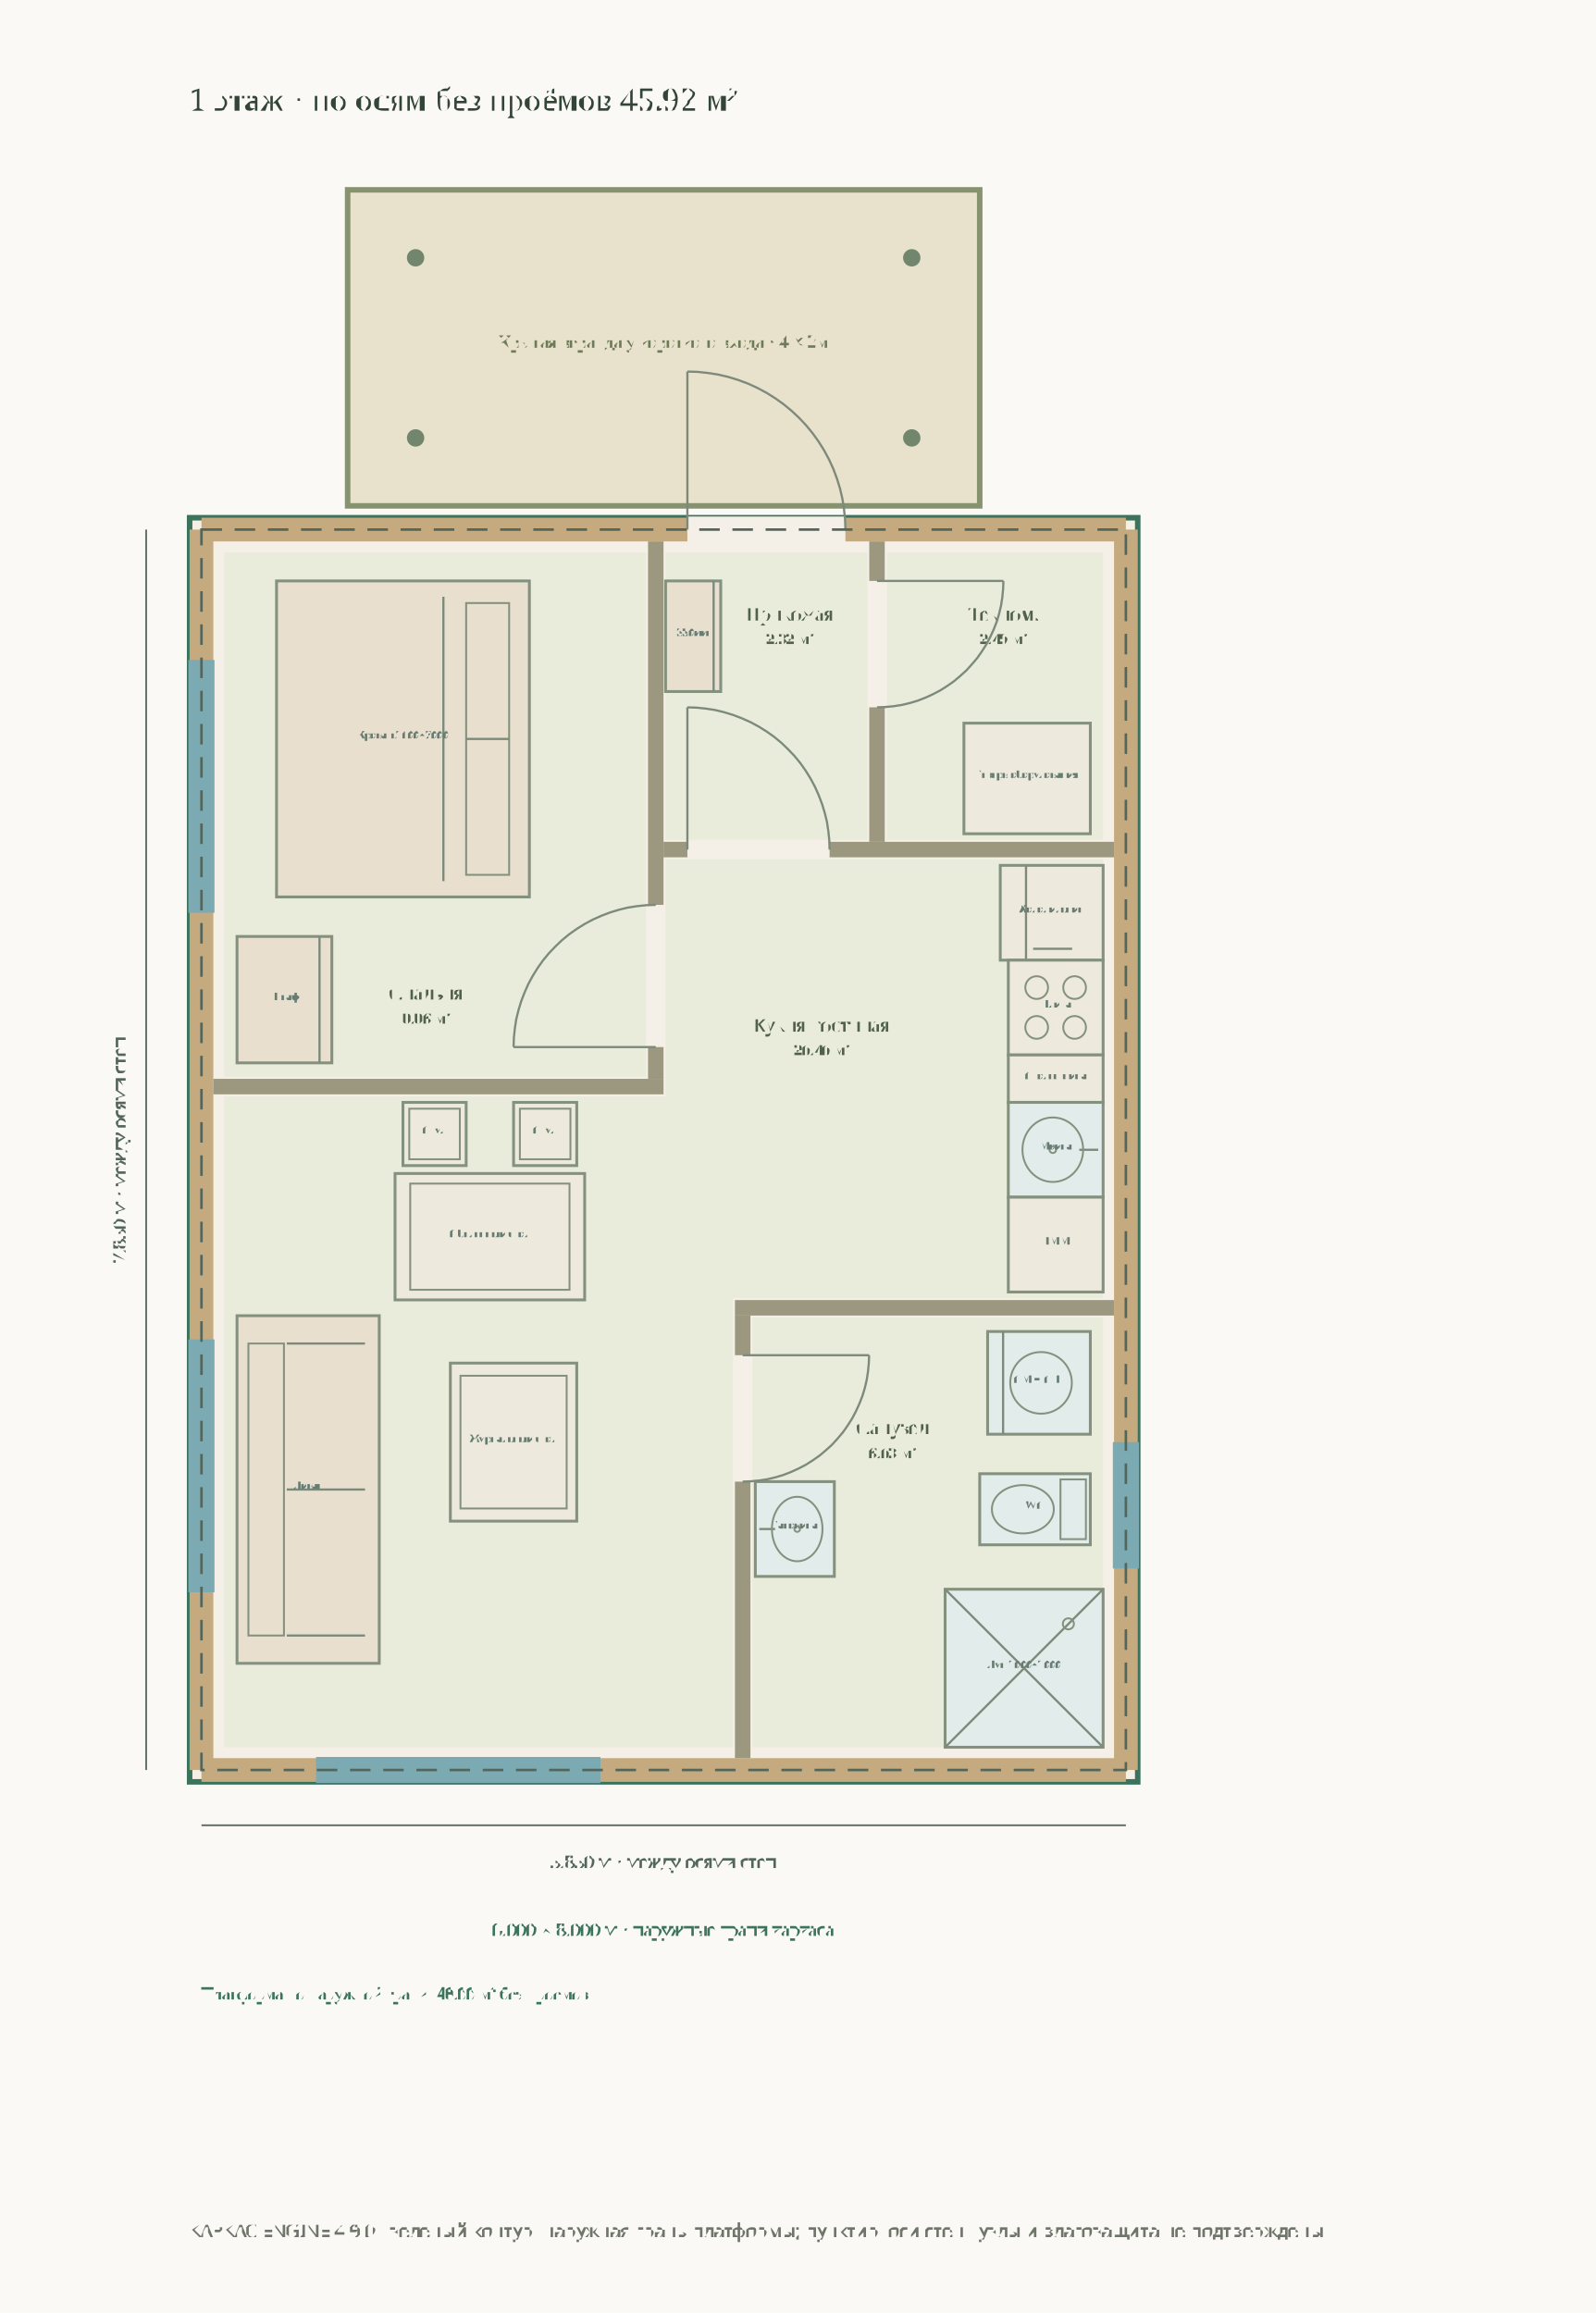
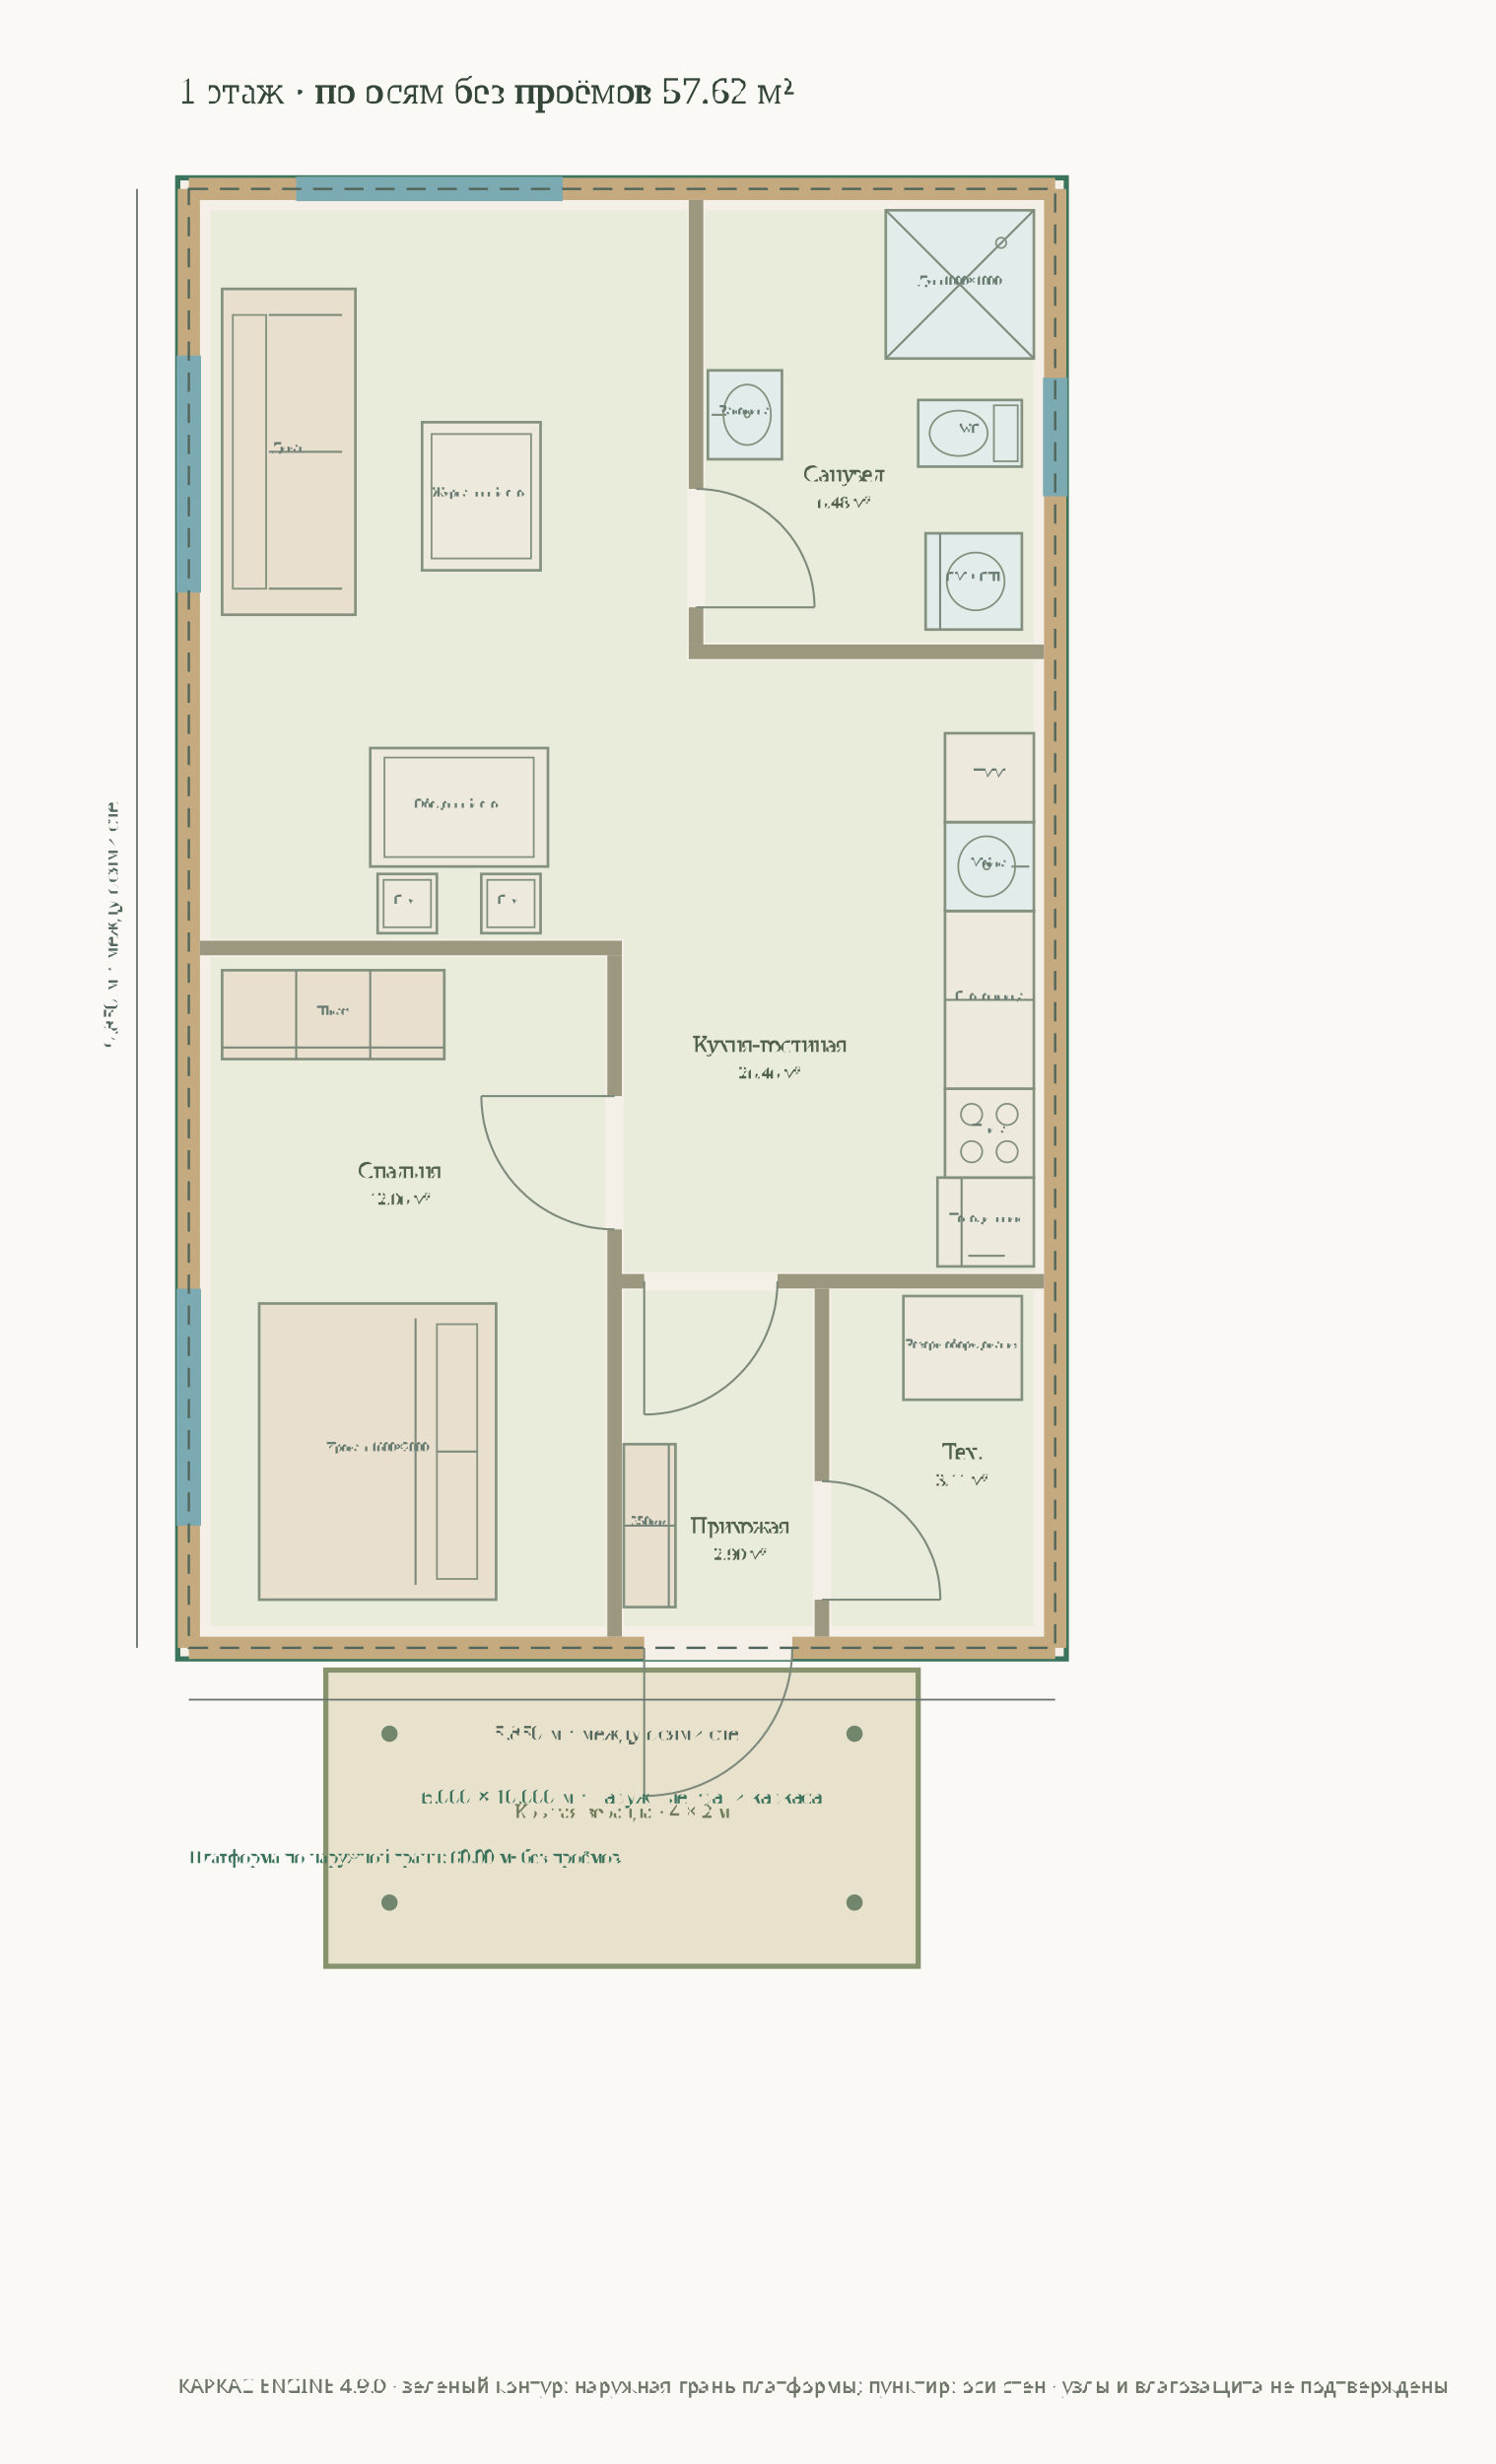
- <svg xmlns="http://www.w3.org/2000/svg" viewBox="0 0 10.1 14.635" width="1400" height="2029">
+ <svg xmlns="http://www.w3.org/2000/svg" viewBox="0 0 10.1 16.635" width="1400" height="2306">
  <rect width="100%" height="100%" fill="#faf9f5" />
  <g data-level="1">
-     <text x="1.2" y="0.7" font-size="0.216" fill="#334536">1 этаж · по осям без проёмов 45.92 м²</text>
-     <polygon data-reference="platform-outer-face" points="1.2,3.275 7.2,3.275 7.2,11.275 1.2,11.275" fill="#f4f0e7" stroke="#3c735d" stroke-width=".035" />
-     <polygon data-annex-id="VERANDA" points="2.2,3.2 6.2,3.2 6.2,1.2 2.2,1.2" fill="#e8e1cc" stroke="#87936f" stroke-width=".035" />
-     <text x="4.2" y="2.2" text-anchor="middle" font-size="0.115" fill="#6e7b58">Крытая веранда у короткого входа · 4 × 2м</text>
-     <circle cx="2.63" cy="2.77" r=".055" fill="#71866d" />
-     <circle cx="2.63" cy="1.63" r=".055" fill="#71866d" />
-     <circle cx="5.77" cy="2.77" r=".055" fill="#71866d" />
-     <circle cx="5.77" cy="1.63" r=".055" fill="#71866d" />
-     <polygon points="4.212,5.437 6.981,5.437 6.981,8.213 4.638,8.213 4.638,11.056 1.419,11.056 1.419,6.937 4.212,6.937" fill="#dce7cd" fill-opacity=".45" />
-     <text x="5.2" y="6.525" text-anchor="middle" font-size="0.13" fill="#52614c">Кухня-гостиная<tspan x="5.2" dy="0.151" font-size="0.101">20.40 м²</tspan>
+     <text x="1.2" y="0.7" font-size="0.259" fill="#334536">1 этаж · по осям без проёмов 57.62 м²</text>
+     <polygon data-reference="platform-outer-face" points="1.2,1.2 7.2,1.2 7.2,11.2 1.2,11.2" fill="#f4f0e7" stroke="#3c735d" stroke-width=".035" />
+     <polygon data-annex-id="VERANDA" points="6.2,11.275 2.2,11.275 2.2,13.275 6.2,13.275" fill="#e8e1cc" stroke="#87936f" stroke-width=".035" />
+     <text x="4.2" y="12.275" text-anchor="middle" font-size="0.138" fill="#6e7b58">Крытая веранда · 4 × 2 м</text>
+     <circle cx="5.77" cy="11.705" r=".055" fill="#71866d" />
+     <circle cx="5.77" cy="12.845" r=".055" fill="#71866d" />
+     <circle cx="2.63" cy="11.705" r=".055" fill="#71866d" />
+     <circle cx="2.63" cy="12.845" r=".055" fill="#71866d" />
+     <polygon points="4.212,6.338 1.419,6.338 1.419,1.419 4.638,1.419 4.638,4.462 6.981,4.462 6.981,8.588 4.212,8.588" fill="#dce7cd" fill-opacity=".45" />
+     <text x="5.2" y="7.1" text-anchor="middle" font-size="0.155" fill="#52614c">Кухня-гостиная<tspan x="5.2" dy="0.181" font-size="0.121">26.46 м²</tspan>
    </text>
-     <polygon points="4.212,3.495 5.489,3.495 5.489,5.314 4.212,5.314" fill="#dce7cd" fill-opacity=".45" />
-     <text x="5" y="3.925" text-anchor="middle" font-size="0.13" fill="#52614c">Прихожая<tspan x="5" dy="0.151" font-size="0.101">2.32 м²</tspan>
+     <polygon points="4.212,8.711 5.489,8.711 5.489,10.98 4.212,10.98" fill="#dce7cd" fill-opacity=".45" />
+     <text x="5" y="10.35" text-anchor="middle" font-size="0.155" fill="#52614c">Прихожая<tspan x="5" dy="0.181" font-size="0.121">2.90 м²</tspan>
    </text>
-     <polygon points="5.612,3.495 6.981,3.495 6.981,5.314 5.612,5.314" fill="#dce7cd" fill-opacity=".45" />
-     <text x="6.35" y="3.925" text-anchor="middle" font-size="0.13" fill="#52614c">Техпом.<tspan x="6.35" dy="0.151" font-size="0.101">2.49 м²</tspan>
+     <polygon points="5.612,8.711 6.981,8.711 6.981,10.98 5.612,10.98" fill="#dce7cd" fill-opacity=".45" />
+     <text x="6.5" y="9.85" text-anchor="middle" font-size="0.155" fill="#52614c">Тех.<tspan x="6.5" dy="0.181" font-size="0.121">3.11 м²</tspan>
    </text>
-     <polygon points="4.761,8.337 6.981,8.337 6.981,11.056 4.761,11.056" fill="#dce7cd" fill-opacity=".45" />
-     <text x="5.65" y="9.075" text-anchor="middle" font-size="0.13" fill="#52614c">Санузел<tspan x="5.65" dy="0.151" font-size="0.101">6.03 м²</tspan>
+     <polygon points="4.761,1.419 6.981,1.419 6.981,4.338 4.761,4.338" fill="#dce7cd" fill-opacity=".45" />
+     <text x="5.7" y="3.25" text-anchor="middle" font-size="0.155" fill="#52614c">Санузел<tspan x="5.7" dy="0.181" font-size="0.121">6.48 м²</tspan>
    </text>
-     <polygon points="1.419,3.495 4.088,3.495 4.088,6.814 1.419,6.814" fill="#dce7cd" fill-opacity=".45" />
-     <text x="2.7" y="6.325" text-anchor="middle" font-size="0.13" fill="#52614c">Спальня<tspan x="2.7" dy="0.151" font-size="0.101">8.86 м²</tspan>
+     <polygon points="1.419,6.462 4.088,6.462 4.088,10.98 1.419,10.98" fill="#dce7cd" fill-opacity=".45" />
+     <text x="2.7" y="7.95" text-anchor="middle" font-size="0.155" fill="#52614c">Спальня<tspan x="2.7" dy="0.181" font-size="0.121">12.06 м²</tspan>
    </text>
-     <line x1="1.275" y1="3.35" x2="7.125" y2="3.35" stroke="#c4aa7e" stroke-width="0.15" />
-     <line x1="7.125" y1="3.35" x2="7.125" y2="11.2" stroke="#c4aa7e" stroke-width="0.15" />
-     <line x1="7.125" y1="11.2" x2="1.275" y2="11.2" stroke="#c4aa7e" stroke-width="0.15" />
-     <line x1="1.275" y1="11.2" x2="1.275" y2="3.35" stroke="#c4aa7e" stroke-width="0.15" />
-     <line x1="4.15" y1="3.425" x2="4.15" y2="6.826" stroke="#9b987f" stroke-width="0.098" />
-     <line x1="1.35" y1="6.875" x2="4.199" y2="6.875" stroke="#9b987f" stroke-width="0.098" />
-     <line x1="4.199" y1="5.375" x2="7.05" y2="5.375" stroke="#9b987f" stroke-width="0.098" />
-     <line x1="5.55" y1="3.425" x2="5.55" y2="5.326" stroke="#9b987f" stroke-width="0.098" />
-     <line x1="4.7" y1="8.324" x2="4.7" y2="11.125" stroke="#9b987f" stroke-width="0.098" />
-     <line x1="4.651" y1="8.275" x2="7.05" y2="8.275" stroke="#9b987f" stroke-width="0.098" />
-     <line x1="4.35" y1="3.35" x2="5.35" y2="3.35" stroke="#f4f0e7" stroke-width="0.165" />
-     <line x1="4.35" y1="5.375" x2="5.25" y2="5.375" stroke="#f4f0e7" stroke-width="0.113" />
-     <line x1="5.55" y1="3.675" x2="5.55" y2="4.475" stroke="#f4f0e7" stroke-width="0.113" />
-     <line x1="4.15" y1="5.725" x2="4.15" y2="6.625" stroke="#f4f0e7" stroke-width="0.113" />
-     <line x1="4.7" y1="8.575" x2="4.7" y2="9.375" stroke="#f4f0e7" stroke-width="0.113" />
-     <line x1="1.275" y1="5.775" x2="1.275" y2="4.175" stroke="#7caab2" stroke-width="0.165" />
-     <line x1="1.275" y1="10.075" x2="1.275" y2="8.475" stroke="#7caab2" stroke-width="0.165" />
-     <line x1="3.8" y1="11.2" x2="2" y2="11.2" stroke="#7caab2" stroke-width="0.165" />
-     <line x1="7.125" y1="9.125" x2="7.125" y2="9.925" stroke="#7caab2" stroke-width="0.165" />
+     <line x1="1.275" y1="1.275" x2="7.125" y2="1.275" stroke="#c4aa7e" stroke-width="0.15" />
+     <line x1="7.125" y1="1.275" x2="7.125" y2="11.125" stroke="#c4aa7e" stroke-width="0.15" />
+     <line x1="7.125" y1="11.125" x2="1.275" y2="11.125" stroke="#c4aa7e" stroke-width="0.15" />
+     <line x1="1.275" y1="11.125" x2="1.275" y2="1.275" stroke="#c4aa7e" stroke-width="0.15" />
+     <line x1="4.15" y1="11.05" x2="4.15" y2="6.449" stroke="#9b987f" stroke-width="0.098" />
+     <line x1="1.35" y1="6.4" x2="4.199" y2="6.4" stroke="#9b987f" stroke-width="0.098" />
+     <line x1="4.199" y1="8.65" x2="7.05" y2="8.65" stroke="#9b987f" stroke-width="0.098" />
+     <line x1="5.55" y1="11.05" x2="5.55" y2="8.699" stroke="#9b987f" stroke-width="0.098" />
+     <line x1="4.7" y1="4.351" x2="4.7" y2="1.35" stroke="#9b987f" stroke-width="0.098" />
+     <line x1="4.651" y1="4.4" x2="7.05" y2="4.4" stroke="#9b987f" stroke-width="0.098" />
+     <line x1="5.35" y1="11.125" x2="4.35" y2="11.125" stroke="#f4f0e7" stroke-width="0.165" />
+     <line x1="4.35" y1="8.65" x2="5.25" y2="8.65" stroke="#f4f0e7" stroke-width="0.113" />
+     <line x1="5.55" y1="10.8" x2="5.55" y2="10" stroke="#f4f0e7" stroke-width="0.113" />
+     <line x1="4.15" y1="8.3" x2="4.15" y2="7.4" stroke="#f4f0e7" stroke-width="0.113" />
+     <line x1="4.7" y1="4.1" x2="4.7" y2="3.3" stroke="#f4f0e7" stroke-width="0.113" />
+     <line x1="1.275" y1="10.3" x2="1.275" y2="8.7" stroke="#7caab2" stroke-width="0.165" />
+     <line x1="1.275" y1="4" x2="1.275" y2="2.4" stroke="#7caab2" stroke-width="0.165" />
+     <line x1="2" y1="1.275" x2="3.8" y2="1.275" stroke="#7caab2" stroke-width="0.165" />
+     <line x1="7.125" y1="2.55" x2="7.125" y2="3.35" stroke="#7caab2" stroke-width="0.165" />
    <g data-fixture-id="FRIDGE" data-fixture-kind="fridge">
-       <polygon points="6.33,5.475 6.981,5.475 6.981,6.075 6.33,6.075" fill="#ede9dc" stroke="#84917e" stroke-width=".018" />
-       <polyline points="6.493,6.075 6.493,5.475" fill="none" stroke="#7d8a7b" stroke-width=".014" />
-       <polyline points="6.538,6.003 6.785,6.003" fill="none" stroke="#7d8a7b" stroke-width=".014" />
-       <text x="6.655" y="5.775" text-anchor="middle" font-size="0.072" fill="#687c72">Холодильник</text>
+       <polygon points="6.33,7.95 6.981,7.95 6.981,8.55 6.33,8.55" fill="#ede9dc" stroke="#84917e" stroke-width=".018" />
+       <polyline points="6.493,8.55 6.493,7.95" fill="none" stroke="#7d8a7b" stroke-width=".014" />
+       <polyline points="6.538,8.478 6.785,8.478" fill="none" stroke="#7d8a7b" stroke-width=".014" />
+       <text x="6.655" y="8.25" text-anchor="middle" font-size="0.086" fill="#687c72">Холодильник</text>
    </g>
    <g data-fixture-id="HOB" data-fixture-kind="hob">
-       <polygon points="6.381,6.075 6.981,6.075 6.981,6.675 6.381,6.675" fill="#ede9dc" stroke="#84917e" stroke-width=".018" />
-       <ellipse cx="6.561" cy="6.501" rx="0.072" ry="0.072" transform="rotate(-90 6.5605 6.501)" fill="none" stroke="#84917e" stroke-width=".012" />
-       <ellipse cx="6.801" cy="6.501" rx="0.072" ry="0.072" transform="rotate(-90 6.8005 6.501)" fill="none" stroke="#84917e" stroke-width=".012" />
-       <ellipse cx="6.561" cy="6.249" rx="0.072" ry="0.072" transform="rotate(-90 6.5605 6.249)" fill="none" stroke="#84917e" stroke-width=".012" />
-       <ellipse cx="6.801" cy="6.249" rx="0.072" ry="0.072" transform="rotate(-90 6.8005 6.249)" fill="none" stroke="#84917e" stroke-width=".012" />
-       <text x="6.681" y="6.375" text-anchor="middle" font-size="0.072" fill="#687c72">Плита</text>
+       <polygon points="6.381,7.35 6.981,7.35 6.981,7.95 6.381,7.95" fill="#ede9dc" stroke="#84917e" stroke-width=".018" />
+       <ellipse cx="6.561" cy="7.776" rx="0.072" ry="0.072" transform="rotate(-90 6.5605 7.776)" fill="none" stroke="#84917e" stroke-width=".012" />
+       <ellipse cx="6.801" cy="7.776" rx="0.072" ry="0.072" transform="rotate(-90 6.8005 7.776)" fill="none" stroke="#84917e" stroke-width=".012" />
+       <ellipse cx="6.561" cy="7.524" rx="0.072" ry="0.072" transform="rotate(-90 6.5605 7.524)" fill="none" stroke="#84917e" stroke-width=".012" />
+       <ellipse cx="6.801" cy="7.524" rx="0.072" ry="0.072" transform="rotate(-90 6.8005 7.524)" fill="none" stroke="#84917e" stroke-width=".012" />
+       <text x="6.681" y="7.65" text-anchor="middle" font-size="0.086" fill="#687c72">Плита</text>
    </g>
    <g data-fixture-id="PREP" data-fixture-kind="kitchenRun">
-       <polygon points="6.381,6.675 6.981,6.675 6.981,6.975 6.381,6.975" fill="#ede9dc" stroke="#84917e" stroke-width=".018" />
-       <text x="6.681" y="6.825" text-anchor="middle" font-size="0.072" fill="#687c72">Столешница</text>
+       <polygon points="6.381,6.15 6.981,6.15 6.981,7.35 6.381,7.35" fill="#ede9dc" stroke="#84917e" stroke-width=".018" />
+       <polyline points="6.381,6.75 6.981,6.75" fill="none" stroke="#7d8a7b" stroke-width=".014" />
+       <text x="6.681" y="6.75" text-anchor="middle" font-size="0.086" fill="#687c72">Столешница</text>
    </g>
    <g data-fixture-id="SINK" data-fixture-kind="sink">
-       <polygon points="6.381,6.975 6.981,6.975 6.981,7.575 6.381,7.575" fill="#e1eceb" stroke="#84917e" stroke-width=".018" />
-       <polyline points="6.83,7.275 6.95,7.275" fill="none" stroke="#7d8a7b" stroke-width=".014" />
-       <ellipse cx="6.663" cy="7.275" rx="0.204" ry="0.192" transform="rotate(-90 6.6625 7.275)" fill="none" stroke="#84917e" stroke-width=".012" />
-       <ellipse cx="6.663" cy="7.275" rx="0.021" ry="0.021" transform="rotate(-90 6.6625 7.275)" fill="none" stroke="#84917e" stroke-width=".012" />
-       <text x="6.681" y="7.275" text-anchor="middle" font-size="0.072" fill="#687c72">Мойка</text>
+       <polygon points="6.381,5.55 6.981,5.55 6.981,6.15 6.381,6.15" fill="#e1eceb" stroke="#84917e" stroke-width=".018" />
+       <polyline points="6.83,5.85 6.95,5.85" fill="none" stroke="#7d8a7b" stroke-width=".014" />
+       <ellipse cx="6.663" cy="5.85" rx="0.204" ry="0.192" transform="rotate(-90 6.6625 5.85)" fill="none" stroke="#84917e" stroke-width=".012" />
+       <ellipse cx="6.663" cy="5.85" rx="0.021" ry="0.021" transform="rotate(-90 6.6625 5.85)" fill="none" stroke="#84917e" stroke-width=".012" />
+       <text x="6.681" y="5.85" text-anchor="middle" font-size="0.086" fill="#687c72">Мойка</text>
    </g>
    <g data-fixture-id="DISHWASHER" data-fixture-kind="kitchenRun">
-       <polygon points="6.381,7.575 6.981,7.575 6.981,8.175 6.381,8.175" fill="#ede9dc" stroke="#84917e" stroke-width=".018" />
-       <text x="6.681" y="7.875" text-anchor="middle" font-size="0.072" fill="#687c72">ПММ</text>
+       <polygon points="6.381,4.95 6.981,4.95 6.981,5.55 6.381,5.55" fill="#ede9dc" stroke="#84917e" stroke-width=".018" />
+       <text x="6.681" y="5.25" text-anchor="middle" font-size="0.086" fill="#687c72">ПММ</text>
    </g>
    <g data-fixture-id="SOFA" data-fixture-kind="sofa">
-       <polygon points="1.5,8.325 2.4,8.325 2.4,10.525 1.5,10.525" fill="#e8dfcf" stroke="#84917e" stroke-width=".018" />
-       <polygon points="1.797,8.501 1.797,10.349 1.572,10.349 1.572,8.501" fill="none" stroke="#84917e" stroke-width=".012" />
-       <polyline points="2.31,8.501 1.815,8.501" fill="none" stroke="#7d8a7b" stroke-width=".014" />
-       <polyline points="2.31,10.349 1.815,10.349" fill="none" stroke="#7d8a7b" stroke-width=".014" />
-       <polyline points="2.31,9.425 1.815,9.425" fill="none" stroke="#7d8a7b" stroke-width=".014" />
-       <text x="1.95" y="9.425" text-anchor="middle" font-size="0.072" fill="#687c72">Диван</text>
+       <polygon points="1.5,1.95 2.4,1.95 2.4,4.15 1.5,4.15" fill="#e8dfcf" stroke="#84917e" stroke-width=".018" />
+       <polygon points="1.797,2.126 1.797,3.974 1.572,3.974 1.572,2.126" fill="none" stroke="#84917e" stroke-width=".012" />
+       <polyline points="2.31,2.126 1.815,2.126" fill="none" stroke="#7d8a7b" stroke-width=".014" />
+       <polyline points="2.31,3.974 1.815,3.974" fill="none" stroke="#7d8a7b" stroke-width=".014" />
+       <polyline points="2.31,3.05 1.815,3.05" fill="none" stroke="#7d8a7b" stroke-width=".014" />
+       <text x="1.95" y="3.05" text-anchor="middle" font-size="0.086" fill="#687c72">Диван</text>
    </g>
    <g data-fixture-id="COFFEE" data-fixture-kind="table">
-       <polygon points="2.85,8.625 3.65,8.625 3.65,9.625 2.85,9.625" fill="#ede9dc" stroke="#84917e" stroke-width=".018" />
-       <polygon points="2.914,8.705 3.586,8.705 3.586,9.545 2.914,9.545" fill="none" stroke="#84917e" stroke-width=".012" />
-       <text x="3.25" y="9.125" text-anchor="middle" font-size="0.072" fill="#687c72">Журнальный стол</text>
+       <polygon points="2.85,2.85 3.65,2.85 3.65,3.85 2.85,3.85" fill="#ede9dc" stroke="#84917e" stroke-width=".018" />
+       <polygon points="2.914,2.93 3.586,2.93 3.586,3.77 2.914,3.77" fill="none" stroke="#84917e" stroke-width=".012" />
+       <text x="3.25" y="3.35" text-anchor="middle" font-size="0.086" fill="#687c72">Журнальный стол</text>
    </g>
    <g data-fixture-id="DINING" data-fixture-kind="table">
-       <polygon points="2.5,7.425 3.7,7.425 3.7,8.225 2.5,8.225" fill="#ede9dc" stroke="#84917e" stroke-width=".018" />
-       <polygon points="2.596,7.489 3.604,7.489 3.604,8.161 2.596,8.161" fill="none" stroke="#84917e" stroke-width=".012" />
-       <text x="3.1" y="7.825" text-anchor="middle" font-size="0.072" fill="#687c72">Обеденный стол</text>
+       <polygon points="2.5,5.05 3.7,5.05 3.7,5.85 2.5,5.85" fill="#ede9dc" stroke="#84917e" stroke-width=".018" />
+       <polygon points="2.596,5.114 3.604,5.114 3.604,5.786 2.596,5.786" fill="none" stroke="#84917e" stroke-width=".012" />
+       <text x="3.1" y="5.45" text-anchor="middle" font-size="0.086" fill="#687c72">Обеденный стол</text>
    </g>
    <g data-fixture-id="CHAIR-1" data-fixture-kind="chair">
-       <polygon points="2.55,6.975 2.95,6.975 2.95,7.375 2.55,7.375" fill="#ede9dc" stroke="#84917e" stroke-width=".018" />
-       <polygon points="2.59,7.015 2.91,7.015 2.91,7.335 2.59,7.335" fill="none" stroke="#84917e" stroke-width=".012" />
-       <text x="2.75" y="7.175" text-anchor="middle" font-size="0.072" fill="#687c72">Стул</text>
+       <polygon points="2.55,5.9 2.95,5.9 2.95,6.3 2.55,6.3" fill="#ede9dc" stroke="#84917e" stroke-width=".018" />
+       <polygon points="2.59,5.94 2.91,5.94 2.91,6.26 2.59,6.26" fill="none" stroke="#84917e" stroke-width=".012" />
+       <text x="2.75" y="6.1" text-anchor="middle" font-size="0.086" fill="#687c72">Стул</text>
    </g>
    <g data-fixture-id="CHAIR-2" data-fixture-kind="chair">
-       <polygon points="3.25,6.975 3.65,6.975 3.65,7.375 3.25,7.375" fill="#ede9dc" stroke="#84917e" stroke-width=".018" />
-       <polygon points="3.29,7.015 3.61,7.015 3.61,7.335 3.29,7.335" fill="none" stroke="#84917e" stroke-width=".012" />
-       <text x="3.45" y="7.175" text-anchor="middle" font-size="0.072" fill="#687c72">Стул</text>
+       <polygon points="3.25,5.9 3.65,5.9 3.65,6.3 3.25,6.3" fill="#ede9dc" stroke="#84917e" stroke-width=".018" />
+       <polygon points="3.29,5.94 3.61,5.94 3.61,6.26 3.29,6.26" fill="none" stroke="#84917e" stroke-width=".012" />
+       <text x="3.45" y="6.1" text-anchor="middle" font-size="0.086" fill="#687c72">Стул</text>
    </g>
    <g data-fixture-id="ENTRY-CLOSET" data-fixture-kind="wardrobe">
-       <polygon points="4.212,3.675 4.561,3.675 4.561,4.375 4.212,4.375" fill="#e8dfcf" stroke="#84917e" stroke-width=".018" />
-       <polyline points="4.516,3.675 4.516,4.375" fill="none" stroke="#7d8a7b" stroke-width=".014" />
-       <text x="4.386" y="4.025" text-anchor="middle" font-size="0.072" fill="#687c72">350мм</text>
+       <polygon points="4.212,9.75 4.561,9.75 4.561,10.85 4.212,10.85" fill="#e8dfcf" stroke="#84917e" stroke-width=".018" />
+       <polyline points="4.561,10.3 4.212,10.3" fill="none" stroke="#7d8a7b" stroke-width=".014" />
+       <polyline points="4.516,9.75 4.516,10.85" fill="none" stroke="#7d8a7b" stroke-width=".014" />
+       <text x="4.386" y="10.3" text-anchor="middle" font-size="0.086" fill="#687c72">350мм</text>
    </g>
    <g data-fixture-id="TECH-RESERVE" data-fixture-kind="utilityEquipment">
-       <polygon points="6.1,4.575 6.9,4.575 6.9,5.275 6.1,5.275" fill="#ede9dc" stroke="#84917e" stroke-width=".018" />
-       <text x="6.5" y="4.925" text-anchor="middle" font-size="0.072" fill="#687c72">Резерв оборудования</text>
+       <polygon points="6.1,8.75 6.9,8.75 6.9,9.45 6.1,9.45" fill="#ede9dc" stroke="#84917e" stroke-width=".018" />
+       <text x="6.5" y="9.1" text-anchor="middle" font-size="0.086" fill="#687c72">Резерв оборудования</text>
    </g>
    <g data-fixture-id="SHOWER" data-fixture-kind="shower">
-       <polygon points="5.981,10.056 6.981,10.056 6.981,11.056 5.981,11.056" fill="#e1eceb" stroke="#84917e" stroke-width=".018" />
-       <polyline points="5.981,11.056 6.981,10.056" fill="none" stroke="#7d8a7b" stroke-width=".014" />
-       <polyline points="6.981,11.056 5.981,10.056" fill="none" stroke="#7d8a7b" stroke-width=".014" />
-       <ellipse cx="6.761" cy="10.276" rx="0.035" ry="0.035" transform="rotate(-90 6.7605 10.2755)" fill="none" stroke="#84917e" stroke-width=".012" />
-       <text x="6.481" y="10.556" text-anchor="middle" font-size="0.072" fill="#687c72">Душ1000×1000</text>
+       <polygon points="5.981,1.419 6.981,1.419 6.981,2.42 5.981,2.42" fill="#e1eceb" stroke="#84917e" stroke-width=".018" />
+       <polyline points="5.981,2.42 6.981,1.419" fill="none" stroke="#7d8a7b" stroke-width=".014" />
+       <polyline points="6.981,2.42 5.981,1.419" fill="none" stroke="#7d8a7b" stroke-width=".014" />
+       <ellipse cx="6.761" cy="1.639" rx="0.035" ry="0.035" transform="rotate(-90 6.7605 1.6395)" fill="none" stroke="#84917e" stroke-width=".012" />
+       <text x="6.481" y="1.919" text-anchor="middle" font-size="0.086" fill="#687c72">Душ1000×1000</text>
    </g>
    <g data-fixture-id="BASIN" data-fixture-kind="washbasin">
-       <polygon points="4.78,9.375 5.28,9.375 5.28,9.975 4.78,9.975" fill="#e1eceb" stroke="#84917e" stroke-width=".018" />
-       <polyline points="4.905,9.675 4.805,9.675" fill="none" stroke="#7d8a7b" stroke-width=".014" />
-       <ellipse cx="5.045" cy="9.675" rx="0.204" ry="0.16" transform="rotate(90 5.045 9.675)" fill="none" stroke="#84917e" stroke-width=".012" />
-       <ellipse cx="5.045" cy="9.675" rx="0.018" ry="0.018" transform="rotate(90 5.045 9.675)" fill="none" stroke="#84917e" stroke-width=".012" />
-       <text x="5.03" y="9.675" text-anchor="middle" font-size="0.072" fill="#687c72">Раковина</text>
+       <polygon points="4.78,2.5 5.28,2.5 5.28,3.1 4.78,3.1" fill="#e1eceb" stroke="#84917e" stroke-width=".018" />
+       <polyline points="4.905,2.8 4.805,2.8" fill="none" stroke="#7d8a7b" stroke-width=".014" />
+       <ellipse cx="5.045" cy="2.8" rx="0.204" ry="0.16" transform="rotate(90 5.045 2.8)" fill="none" stroke="#84917e" stroke-width=".012" />
+       <ellipse cx="5.045" cy="2.8" rx="0.018" ry="0.018" transform="rotate(90 5.045 2.8)" fill="none" stroke="#84917e" stroke-width=".012" />
+       <text x="5.03" y="2.8" text-anchor="middle" font-size="0.086" fill="#687c72">Раковина</text>
    </g>
    <g data-fixture-id="WC" data-fixture-kind="wc">
-       <polygon points="6.2,9.325 6.9,9.325 6.9,9.775 6.2,9.775" fill="#e1eceb" stroke="#84917e" stroke-width=".018" />
-       <polygon points="6.711,9.739 6.711,9.361 6.872,9.361 6.872,9.739" fill="none" stroke="#84917e" stroke-width=".012" />
-       <ellipse cx="6.473" cy="9.55" rx="0.153" ry="0.196" transform="rotate(-90 6.473 9.55)" fill="none" stroke="#84917e" stroke-width=".012" />
-       <text x="6.55" y="9.55" text-anchor="middle" font-size="0.072" fill="#687c72">WC</text>
+       <polygon points="6.2,2.7 6.9,2.7 6.9,3.15 6.2,3.15" fill="#e1eceb" stroke="#84917e" stroke-width=".018" />
+       <polygon points="6.711,3.114 6.711,2.736 6.872,2.736 6.872,3.114" fill="none" stroke="#84917e" stroke-width=".012" />
+       <ellipse cx="6.473" cy="2.925" rx="0.153" ry="0.196" transform="rotate(-90 6.473 2.925)" fill="none" stroke="#84917e" stroke-width=".012" />
+       <text x="6.55" y="2.925" text-anchor="middle" font-size="0.086" fill="#687c72">WC</text>
    </g>
    <g data-fixture-id="WASHER" data-fixture-kind="washer">
-       <polygon points="6.25,8.425 6.9,8.425 6.9,9.075 6.25,9.075" fill="#e1eceb" stroke="#84917e" stroke-width=".018" />
-       <polyline points="6.348,9.075 6.348,8.425" fill="none" stroke="#7d8a7b" stroke-width=".014" />
-       <ellipse cx="6.588" cy="8.75" rx="0.195" ry="0.195" transform="rotate(-90 6.588 8.75)" fill="none" stroke="#84917e" stroke-width=".012" />
-       <text x="6.575" y="8.75" text-anchor="middle" font-size="0.072" fill="#687c72">СМ + СШ</text>
+       <polygon points="6.25,3.6 6.9,3.6 6.9,4.25 6.25,4.25" fill="#e1eceb" stroke="#84917e" stroke-width=".018" />
+       <polyline points="6.348,4.25 6.348,3.6" fill="none" stroke="#7d8a7b" stroke-width=".014" />
+       <ellipse cx="6.588" cy="3.925" rx="0.195" ry="0.195" transform="rotate(-90 6.588 3.925)" fill="none" stroke="#84917e" stroke-width=".012" />
+       <text x="6.575" y="3.925" text-anchor="middle" font-size="0.086" fill="#687c72">СМ + СШ</text>
    </g>
    <g data-fixture-id="BED-160" data-fixture-kind="bed">
-       <polygon points="1.75,3.675 3.35,3.675 3.35,5.675 1.75,5.675" fill="#e8dfcf" stroke="#84917e" stroke-width=".018" />
-       <polygon points="3.222,3.815 3.222,5.535 2.95,5.535 2.95,3.815" fill="none" stroke="#84917e" stroke-width=".012" />
-       <polyline points="2.806,3.775 2.806,5.575" fill="none" stroke="#7d8a7b" stroke-width=".014" />
-       <polyline points="3.222,4.675 2.95,4.675" fill="none" stroke="#7d8a7b" stroke-width=".014" />
-       <text x="2.55" y="4.675" text-anchor="middle" font-size="0.072" fill="#687c72">Кровать1600×2000</text>
+       <polygon points="1.75,8.8 3.35,8.8 3.35,10.8 1.75,10.8" fill="#e8dfcf" stroke="#84917e" stroke-width=".018" />
+       <polygon points="3.222,8.94 3.222,10.66 2.95,10.66 2.95,8.94" fill="none" stroke="#84917e" stroke-width=".012" />
+       <polyline points="2.806,8.9 2.806,10.7" fill="none" stroke="#7d8a7b" stroke-width=".014" />
+       <polyline points="3.222,9.8 2.95,9.8" fill="none" stroke="#7d8a7b" stroke-width=".014" />
+       <text x="2.55" y="9.8" text-anchor="middle" font-size="0.086" fill="#687c72">Кровать1600×2000</text>
    </g>
    <g data-fixture-id="BED-CLOSET" data-fixture-kind="wardrobe">
-       <polygon points="1.5,5.925 2.1,5.925 2.1,6.725 1.5,6.725" fill="#e8dfcf" stroke="#84917e" stroke-width=".018" />
-       <polyline points="2.022,5.925 2.022,6.725" fill="none" stroke="#7d8a7b" stroke-width=".014" />
-       <text x="1.8" y="6.325" text-anchor="middle" font-size="0.072" fill="#687c72">Шкаф</text>
+       <polygon points="1.5,6.55 3,6.55 3,7.15 1.5,7.15" fill="#e8dfcf" stroke="#84917e" stroke-width=".018" />
+       <polyline points="2.5,7.15 2.5,6.55" fill="none" stroke="#7d8a7b" stroke-width=".014" />
+       <polyline points="2,7.15 2,6.55" fill="none" stroke="#7d8a7b" stroke-width=".014" />
+       <polyline points="3,7.072 1.5,7.072" fill="none" stroke="#7d8a7b" stroke-width=".014" />
+       <text x="2.25" y="6.85" text-anchor="middle" font-size="0.086" fill="#687c72">Шкаф</text>
    </g>
    <g data-door-swing="D-ENTRY">
-       <polyline points="5.35,3.35 5.348,3.285 5.341,3.219 5.331,3.155 5.316,3.091 5.297,3.029 5.274,2.967 5.247,2.908 5.216,2.85 5.181,2.794 5.143,2.741 5.102,2.691 5.057,2.643 5.009,2.598 4.959,2.557 4.906,2.519 4.85,2.484 4.792,2.453 4.733,2.426 4.671,2.403 4.609,2.384 4.545,2.369 4.481,2.359 4.415,2.352 4.35,2.35" fill="none" stroke="#7d8a7b" stroke-width=".014" />
-       <polyline points="4.35,3.35 4.35,2.35" fill="none" stroke="#7d8a7b" stroke-width=".014" />
+       <polyline points="5.35,11.125 5.348,11.19 5.341,11.256 5.331,11.32 5.316,11.384 5.297,11.446 5.274,11.508 5.247,11.567 5.216,11.625 5.181,11.681 5.143,11.734 5.102,11.784 5.057,11.832 5.009,11.877 4.959,11.918 4.906,11.956 4.85,11.991 4.792,12.022 4.733,12.049 4.671,12.072 4.609,12.091 4.545,12.106 4.481,12.116 4.415,12.123 4.35,12.125" fill="none" stroke="#7d8a7b" stroke-width=".014" />
+       <polyline points="4.35,11.125 4.35,12.125" fill="none" stroke="#7d8a7b" stroke-width=".014" />
    </g>
    <g data-door-swing="D-THERMAL">
-       <polyline points="5.25,5.375 5.248,5.316 5.242,5.258 5.233,5.199 5.219,5.142 5.202,5.086 5.181,5.031 5.157,4.977 5.129,4.925 5.098,4.875 5.064,4.827 5.027,4.782 4.986,4.739 4.943,4.698 4.898,4.661 4.85,4.627 4.8,4.596 4.748,4.568 4.694,4.544 4.639,4.523 4.583,4.506 4.526,4.492 4.467,4.483 4.409,4.477 4.35,4.475" fill="none" stroke="#7d8a7b" stroke-width=".014" />
-       <polyline points="4.35,5.375 4.35,4.475" fill="none" stroke="#7d8a7b" stroke-width=".014" />
+       <polyline points="5.25,8.65 5.248,8.709 5.242,8.767 5.233,8.826 5.219,8.883 5.202,8.939 5.181,8.994 5.157,9.048 5.129,9.1 5.098,9.15 5.064,9.198 5.027,9.243 4.986,9.286 4.943,9.327 4.898,9.364 4.85,9.398 4.8,9.429 4.748,9.457 4.694,9.481 4.639,9.502 4.583,9.519 4.526,9.533 4.467,9.542 4.409,9.548 4.35,9.55" fill="none" stroke="#7d8a7b" stroke-width=".014" />
+       <polyline points="4.35,8.65 4.35,9.55" fill="none" stroke="#7d8a7b" stroke-width=".014" />
    </g>
    <g data-door-swing="D-TECH">
-       <polyline points="5.55,4.475 5.602,4.473 5.654,4.468 5.706,4.46 5.757,4.448 5.807,4.433 5.856,4.414 5.904,4.392 5.95,4.368 5.994,4.34 6.037,4.31 6.077,4.276 6.116,4.241 6.151,4.202 6.185,4.162 6.215,4.119 6.243,4.075 6.267,4.029 6.289,3.981 6.308,3.932 6.323,3.882 6.335,3.831 6.343,3.779 6.348,3.727 6.35,3.675" fill="none" stroke="#7d8a7b" stroke-width=".014" />
-       <polyline points="5.55,3.675 6.35,3.675" fill="none" stroke="#7d8a7b" stroke-width=".014" />
+       <polyline points="5.55,10 5.602,10.002 5.654,10.007 5.706,10.015 5.757,10.027 5.807,10.042 5.856,10.061 5.904,10.083 5.95,10.107 5.994,10.135 6.037,10.165 6.077,10.199 6.116,10.234 6.151,10.273 6.185,10.313 6.215,10.356 6.243,10.4 6.267,10.446 6.289,10.494 6.308,10.543 6.323,10.593 6.335,10.644 6.343,10.696 6.348,10.748 6.35,10.8" fill="none" stroke="#7d8a7b" stroke-width=".014" />
+       <polyline points="5.55,10.8 6.35,10.8" fill="none" stroke="#7d8a7b" stroke-width=".014" />
    </g>
    <g data-door-swing="D-BATH">
-       <polyline points="4.7,9.375 4.752,9.373 4.804,9.368 4.856,9.36 4.907,9.348 4.957,9.333 5.006,9.314 5.054,9.292 5.1,9.268 5.144,9.24 5.187,9.21 5.227,9.176 5.266,9.141 5.301,9.102 5.335,9.062 5.365,9.019 5.393,8.975 5.417,8.929 5.439,8.881 5.458,8.832 5.473,8.782 5.485,8.731 5.493,8.679 5.498,8.627 5.5,8.575" fill="none" stroke="#7d8a7b" stroke-width=".014" />
-       <polyline points="4.7,8.575 5.5,8.575" fill="none" stroke="#7d8a7b" stroke-width=".014" />
+       <polyline points="4.7,3.3 4.752,3.302 4.804,3.307 4.856,3.315 4.907,3.327 4.957,3.342 5.006,3.361 5.054,3.383 5.1,3.407 5.144,3.435 5.187,3.465 5.227,3.499 5.266,3.534 5.301,3.573 5.335,3.613 5.365,3.656 5.393,3.7 5.417,3.746 5.439,3.794 5.458,3.843 5.473,3.893 5.485,3.944 5.493,3.996 5.498,4.048 5.5,4.1" fill="none" stroke="#7d8a7b" stroke-width=".014" />
+       <polyline points="4.7,4.1 5.5,4.1" fill="none" stroke="#7d8a7b" stroke-width=".014" />
    </g>
    <g data-door-swing="D-BED">
-       <polyline points="4.15,5.725 4.091,5.727 4.033,5.733 3.974,5.742 3.917,5.756 3.861,5.773 3.806,5.794 3.752,5.818 3.7,5.846 3.65,5.877 3.602,5.911 3.557,5.948 3.514,5.989 3.473,6.032 3.436,6.077 3.402,6.125 3.371,6.175 3.343,6.227 3.319,6.281 3.298,6.336 3.281,6.392 3.267,6.449 3.258,6.508 3.252,6.566 3.25,6.625" fill="none" stroke="#7d8a7b" stroke-width=".014" />
-       <polyline points="4.15,6.625 3.25,6.625" fill="none" stroke="#7d8a7b" stroke-width=".014" />
+       <polyline points="4.15,8.3 4.091,8.298 4.033,8.292 3.974,8.283 3.917,8.269 3.861,8.252 3.806,8.231 3.752,8.207 3.7,8.179 3.65,8.148 3.602,8.114 3.557,8.077 3.514,8.036 3.473,7.993 3.436,7.948 3.402,7.9 3.371,7.85 3.343,7.798 3.319,7.744 3.298,7.689 3.281,7.633 3.267,7.576 3.258,7.517 3.252,7.459 3.25,7.4" fill="none" stroke="#7d8a7b" stroke-width=".014" />
+       <polyline points="4.15,7.4 3.25,7.4" fill="none" stroke="#7d8a7b" stroke-width=".014" />
    </g>
-     <polygon data-reference="wall-axes" points="1.275,3.35 7.125,3.35 7.125,11.2 1.275,11.2" fill="none" stroke="#53665b" stroke-width=".016" stroke-dasharray=".13 .08" />
-     <line x1="1.275" y1="11.55" x2="7.125" y2="11.55" stroke="#68736e" stroke-width=".012" />
-     <text x="4.2" y="11.82" text-anchor="middle" font-size="0.122" fill="#53665b">5.850 м · между осями стен</text>
-     <line x1="0.925" y1="3.35" x2="0.925" y2="11.2" stroke="#68736e" stroke-width=".012" />
-     <text transform="translate(0.795 7.275) rotate(-90)" text-anchor="middle" font-size="0.122" fill="#53665b">7.850 м · между осями стен</text>
-     <text x="1.275" y="12.65" font-size="0.108" fill="#3c735d">Платформа по наружной грани: 48.00 м² без проёмов</text>
-     <text x="4.2" y="12.25" text-anchor="middle" font-size="0.122" fill="#3c735d">6.000 × 8.000 м · наружные грани каркаса</text>
+     <polygon data-reference="wall-axes" points="1.275,1.275 7.125,1.275 7.125,11.125 1.275,11.125" fill="none" stroke="#53665b" stroke-width=".016" stroke-dasharray=".13 .08" />
+     <line x1="1.275" y1="11.475" x2="7.125" y2="11.475" stroke="#68736e" stroke-width=".012" />
+     <text x="4.2" y="11.745" text-anchor="middle" font-size="0.147" fill="#53665b">5.850 м · между осями стен</text>
+     <line x1="0.925" y1="1.275" x2="0.925" y2="11.125" stroke="#68736e" stroke-width=".012" />
+     <text transform="translate(0.795 6.2) rotate(-90)" text-anchor="middle" font-size="0.147" fill="#53665b">9.850 м · между осями стен</text>
+     <text x="1.275" y="12.575" font-size="0.129" fill="#3c735d">Платформа по наружной грани: 60.00 м² без проёмов</text>
+     <text x="4.2" y="12.175" text-anchor="middle" font-size="0.147" fill="#3c735d">6.000 × 10.000 м · наружные грани каркаса</text>
  </g>
-   <text x="1.2" y="14.155" font-family="sans-serif" font-size="0.115" fill="#6e7569">КАРКАС ENGINE 4.9.0 · зелёный контур: наружная грань платформы; пунктир: оси стен · узлы и влагозащита не подтверждены</text>
+   <text x="1.2" y="16.155" font-family="sans-serif" font-size="0.138" fill="#6e7569">КАРКАС ENGINE 4.9.0 · зелёный контур: наружная грань платформы; пунктир: оси стен · узлы и влагозащита не подтверждены</text>
</svg>
